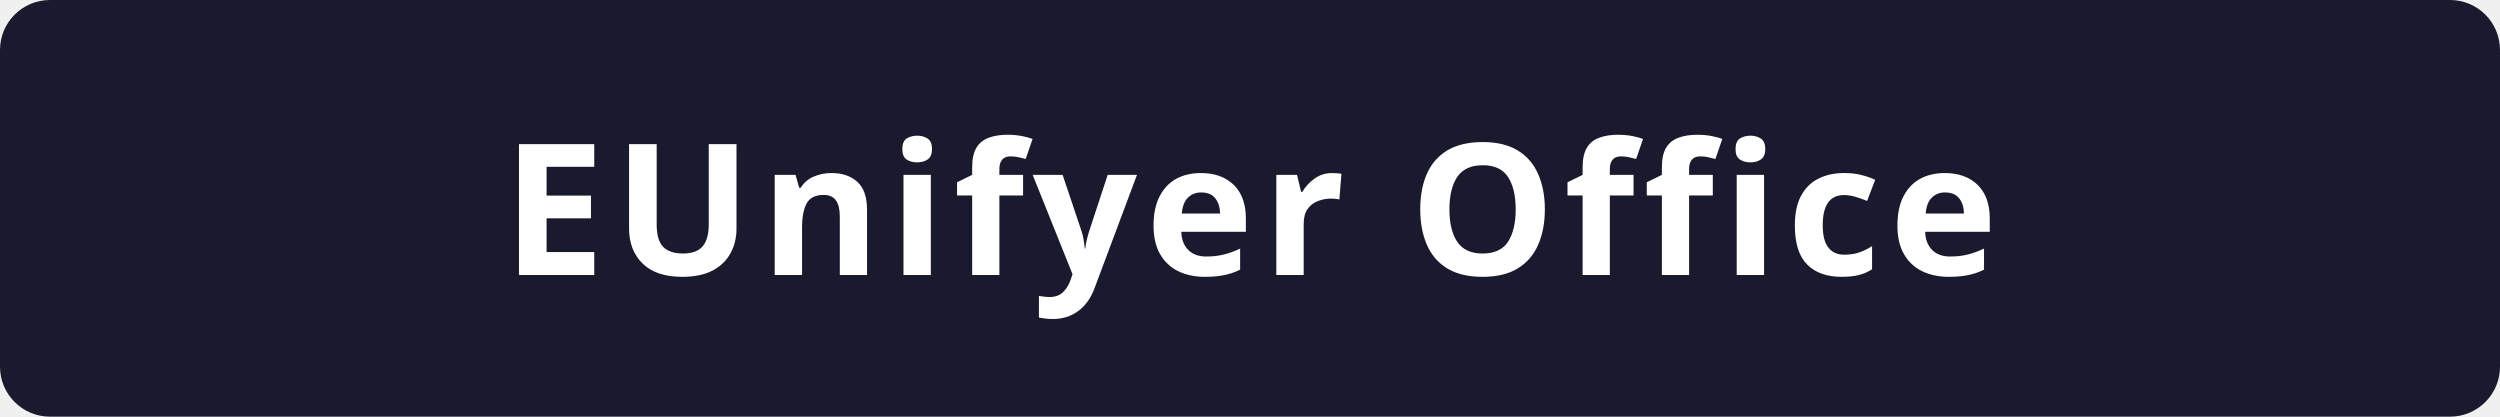
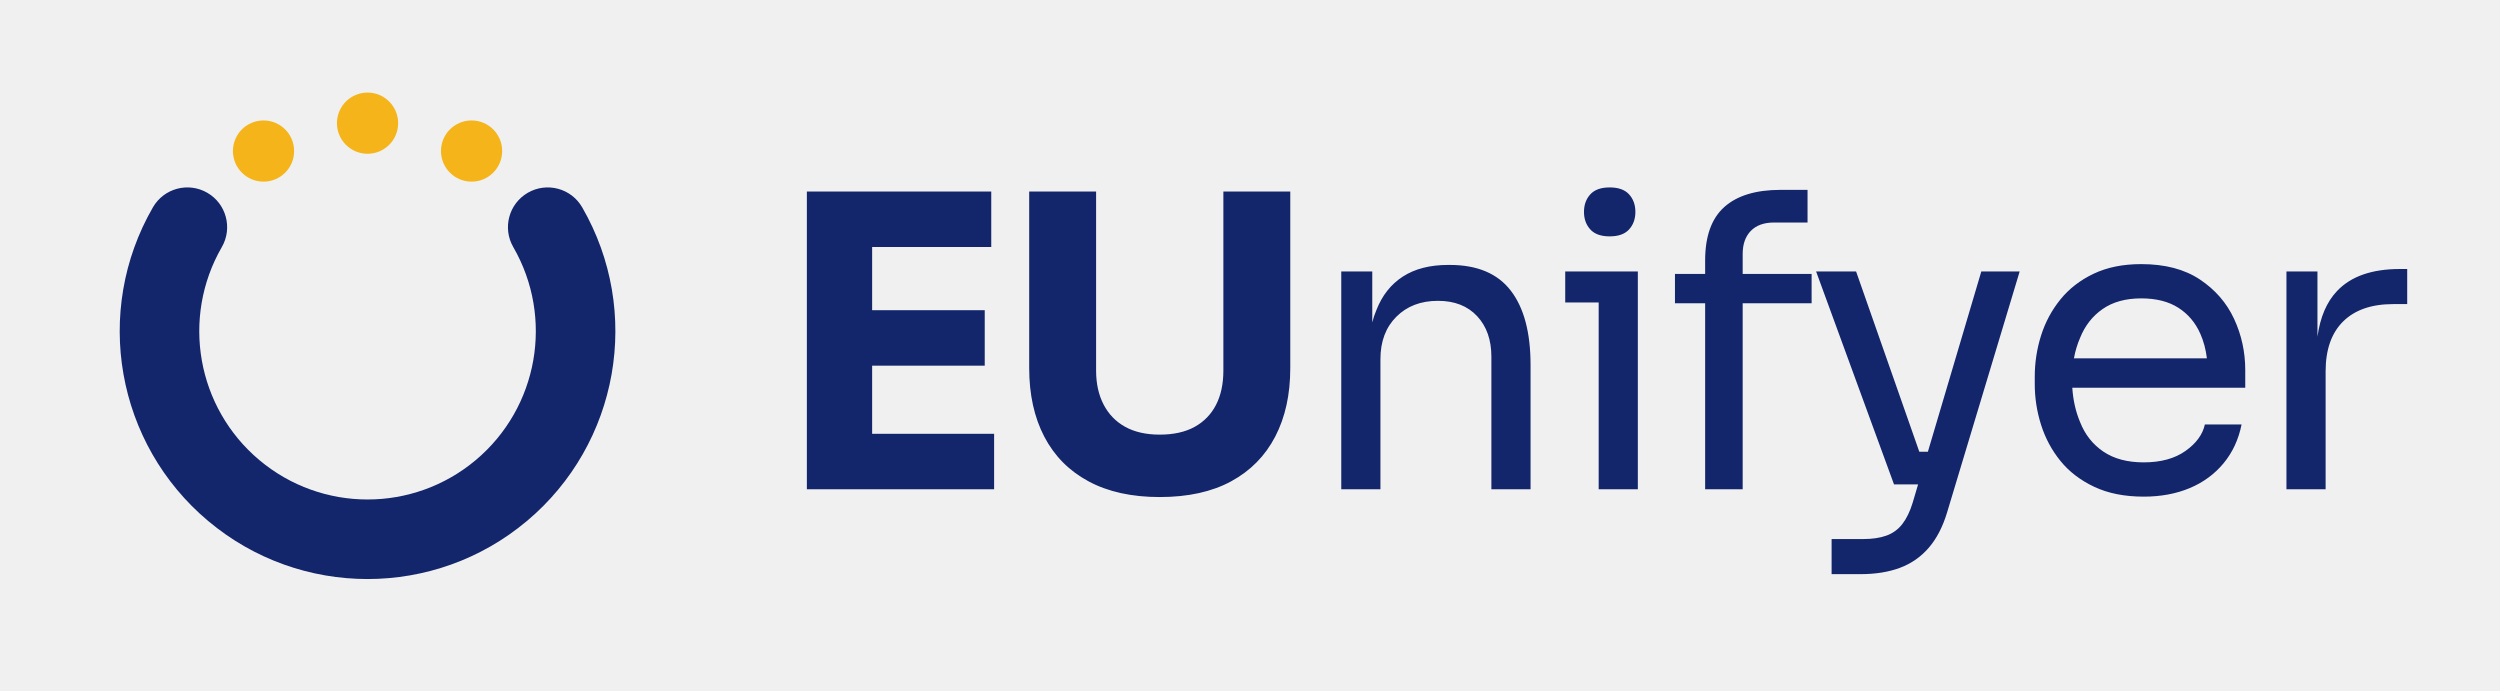
- <svg xmlns="http://www.w3.org/2000/svg" viewBox="0 0 300 50" width="300" height="50">
-   <rect width="300" height="50" rx="6" fill="#1a1a2e" />
-   <text x="150" y="33" text-anchor="middle" font-family="system-ui, sans-serif" font-size="22" font-weight="700" fill="#ffffff" letter-spacing="1">
-     EUnifyer Office
-   </text>
+ <svg xmlns="http://www.w3.org/2000/svg" viewBox="0 0 4084.90 1129.17" width="4085" height="1129" role="img" aria-label="EUnifyer">
+   <path fill="#13256B" d="M249.564 338.792C151.292 509.004 189.414 725.204 339.976 851.540C490.537 977.876 710.072 977.876 860.634 851.540C1011.195 725.204 1049.317 509.004 951.045 338.792C933.096 307.703 893.342 297.052 862.253 315.001C831.164 332.950 820.512 372.703 838.462 403.792C905.190 519.368 879.304 666.171 777.071 751.955C674.838 837.738 525.771 837.738 423.538 751.955C321.305 666.171 295.420 519.368 362.148 403.792C380.097 372.703 369.445 332.950 338.356 315.001C307.267 297.052 267.514 307.703 249.564 338.792Z" />
+   <path fill="#F4B41A" d="M480.305 246.844C480.305 219.230 457.919 196.844 430.305 196.844C402.690 196.844 380.305 219.230 380.305 246.844C380.305 274.458 402.690 296.844 430.305 296.844C457.919 296.844 480.305 274.458 480.305 246.844Z" />
+   <path fill="#F4B41A" d="M650.305 201.292C650.305 173.678 627.919 151.292 600.305 151.292C572.690 151.292 550.305 173.678 550.305 201.292C550.305 228.907 572.690 251.292 600.305 251.292C627.919 251.292 650.305 228.907 650.305 201.292Z" />
+   <path fill="#F4B41A" d="M820.305 246.844C820.305 219.230 797.919 196.844 770.305 196.844C742.690 196.844 720.305 219.230 720.305 246.844C720.305 274.458 742.690 296.844 770.305 296.844C797.919 296.844 820.305 274.458 820.305 246.844Z" />
+   <path fill="#13256B" d="M1318.269 799.626L1318.269 312.959L1619.603 312.959L1619.603 403.626L1424.936 403.626L1424.936 506.959L1608.936 506.959L1608.936 597.626L1424.936 597.626L1424.936 708.959L1624.269 708.959L1624.269 799.626ZM1894.936 812.292C1849.158 812.292 1810.380 803.737 1778.603 786.626C1746.825 769.515 1722.714 745.181 1706.269 713.626C1689.825 682.070 1681.603 644.737 1681.603 601.626L1681.603 312.959L1790.936 312.959L1790.936 605.626C1790.936 626.959 1795.047 645.515 1803.269 661.292C1811.492 677.070 1823.269 689.181 1838.603 697.626C1853.936 706.070 1872.714 710.292 1894.936 710.292C1917.603 710.292 1936.603 706.070 1951.936 697.626C1967.269 689.181 1978.936 677.181 1986.936 661.626C1994.936 646.070 1998.936 627.404 1998.936 605.626L1998.936 312.959L2108.269 312.959L2108.269 601.626C2108.269 644.737 2100.047 682.070 2083.603 713.626C2067.158 745.181 2043.158 769.515 2011.603 786.626C1980.047 803.737 1941.158 812.292 1894.936 812.292ZM2191.603 799.626L2191.603 443.626L2242.269 443.626L2242.269 526.959C2244.047 519.848 2246.269 513.181 2248.936 506.959C2258.269 482.959 2272.714 464.626 2292.269 451.959C2311.825 439.292 2336.492 432.959 2366.269 432.959L2368.936 432.959C2413.825 432.959 2447.047 446.959 2468.603 474.959C2490.158 502.959 2500.936 543.404 2500.936 596.292L2500.936 799.626L2436.936 799.626L2436.936 582.959C2436.936 555.404 2429.158 533.292 2413.603 516.626C2398.047 499.959 2376.714 491.626 2349.603 491.626C2321.603 491.626 2298.936 500.292 2281.603 517.626C2264.269 534.959 2255.603 558.070 2255.603 586.959L2255.603 799.626ZM2612.269 799.626L2612.269 494.292L2557.603 494.292L2557.603 443.626L2676.269 443.626L2676.269 799.626ZM2630.269 386.292C2616.047 386.292 2605.492 382.515 2598.603 374.959C2591.714 367.404 2588.269 357.848 2588.269 346.292C2588.269 334.737 2591.714 325.181 2598.603 317.626C2605.492 310.070 2616.047 306.292 2630.269 306.292C2644.492 306.292 2655.047 310.070 2661.936 317.626C2668.825 325.181 2672.269 334.737 2672.269 346.292C2672.269 357.848 2668.825 367.404 2661.936 374.959C2655.047 382.515 2644.492 386.292 2630.269 386.292ZM2786.269 799.626L2786.269 495.626L2736.936 495.626L2736.936 447.626L2786.269 447.626L2786.269 425.626C2786.269 386.070 2796.714 356.959 2817.603 338.292C2838.492 319.626 2869.158 310.292 2909.603 310.292L2953.603 310.292L2953.603 363.626L2898.936 363.626C2882.492 363.626 2869.825 368.181 2860.936 377.292C2852.047 386.404 2847.603 398.959 2847.603 414.959L2847.603 447.626L2960.269 447.626L2960.269 495.626L2847.603 495.626L2847.603 799.626ZM2992.936 938.292L2992.936 880.959L3044.269 880.959C3059.380 880.959 3072.158 879.070 3082.603 875.292C3093.047 871.515 3101.714 865.181 3108.603 856.292C3115.492 847.404 3121.158 835.626 3125.603 820.959L3134.269 791.626L3094.936 791.626L2967.603 443.626L3032.936 443.626L3136.269 738.292L3150.269 738.292L3237.603 443.626L3300.269 443.626L3181.603 837.626C3174.492 861.181 3164.492 880.404 3151.603 895.292C3138.714 910.181 3123.047 921.070 3104.603 927.959C3086.158 934.848 3064.714 938.292 3040.269 938.292ZM3502.936 811.626C3471.825 811.626 3444.936 806.292 3422.269 795.626C3399.603 784.959 3381.158 770.848 3366.936 753.292C3352.714 735.737 3342.158 716.070 3335.269 694.292C3328.380 672.515 3324.936 650.292 3324.936 627.626L3324.936 615.626C3324.936 592.515 3328.380 570.070 3335.269 548.292C3342.158 526.515 3352.714 506.848 3366.936 489.292C3381.158 471.737 3399.269 457.737 3421.269 447.292C3443.269 436.848 3469.158 431.626 3498.936 431.626C3537.603 431.626 3569.492 439.959 3594.603 456.626C3619.714 473.292 3638.380 494.737 3650.603 520.959C3662.825 547.181 3668.936 575.181 3668.936 604.959L3668.936 633.626L3386.269 633.626C3387.603 654.070 3391.825 672.737 3398.936 689.626C3406.936 710.070 3419.603 726.181 3436.936 737.959C3454.269 749.737 3476.269 755.626 3502.936 755.626C3530.936 755.626 3553.714 749.404 3571.269 736.959C3588.825 724.515 3599.380 710.070 3602.936 693.626L3662.936 693.626C3658.047 718.070 3648.269 739.181 3633.603 756.959C3618.936 774.737 3600.492 788.292 3578.269 797.626C3556.047 806.959 3530.936 811.626 3502.936 811.626ZM3388.936 585.626L3606.269 585.626C3604.492 570.959 3600.936 557.626 3595.603 545.626C3587.603 527.404 3575.603 513.181 3559.603 502.959C3543.603 492.737 3523.380 487.626 3498.936 487.626C3473.603 487.626 3452.603 493.404 3435.936 504.959C3419.269 516.515 3406.936 532.292 3398.936 552.292C3394.492 562.515 3391.158 573.626 3388.936 585.626ZM3736.269 799.626L3736.269 443.626L3786.936 443.626L3786.936 550.292C3791.380 518.292 3802.047 493.404 3818.936 475.626C3841.603 451.626 3875.825 439.626 3921.603 439.626L3933.603 439.626L3933.603 496.959L3910.936 496.959C3875.380 496.959 3848.047 506.404 3828.936 525.292C3809.825 544.181 3800.269 571.404 3800.269 606.959L3800.269 799.626Z" />
</svg>
